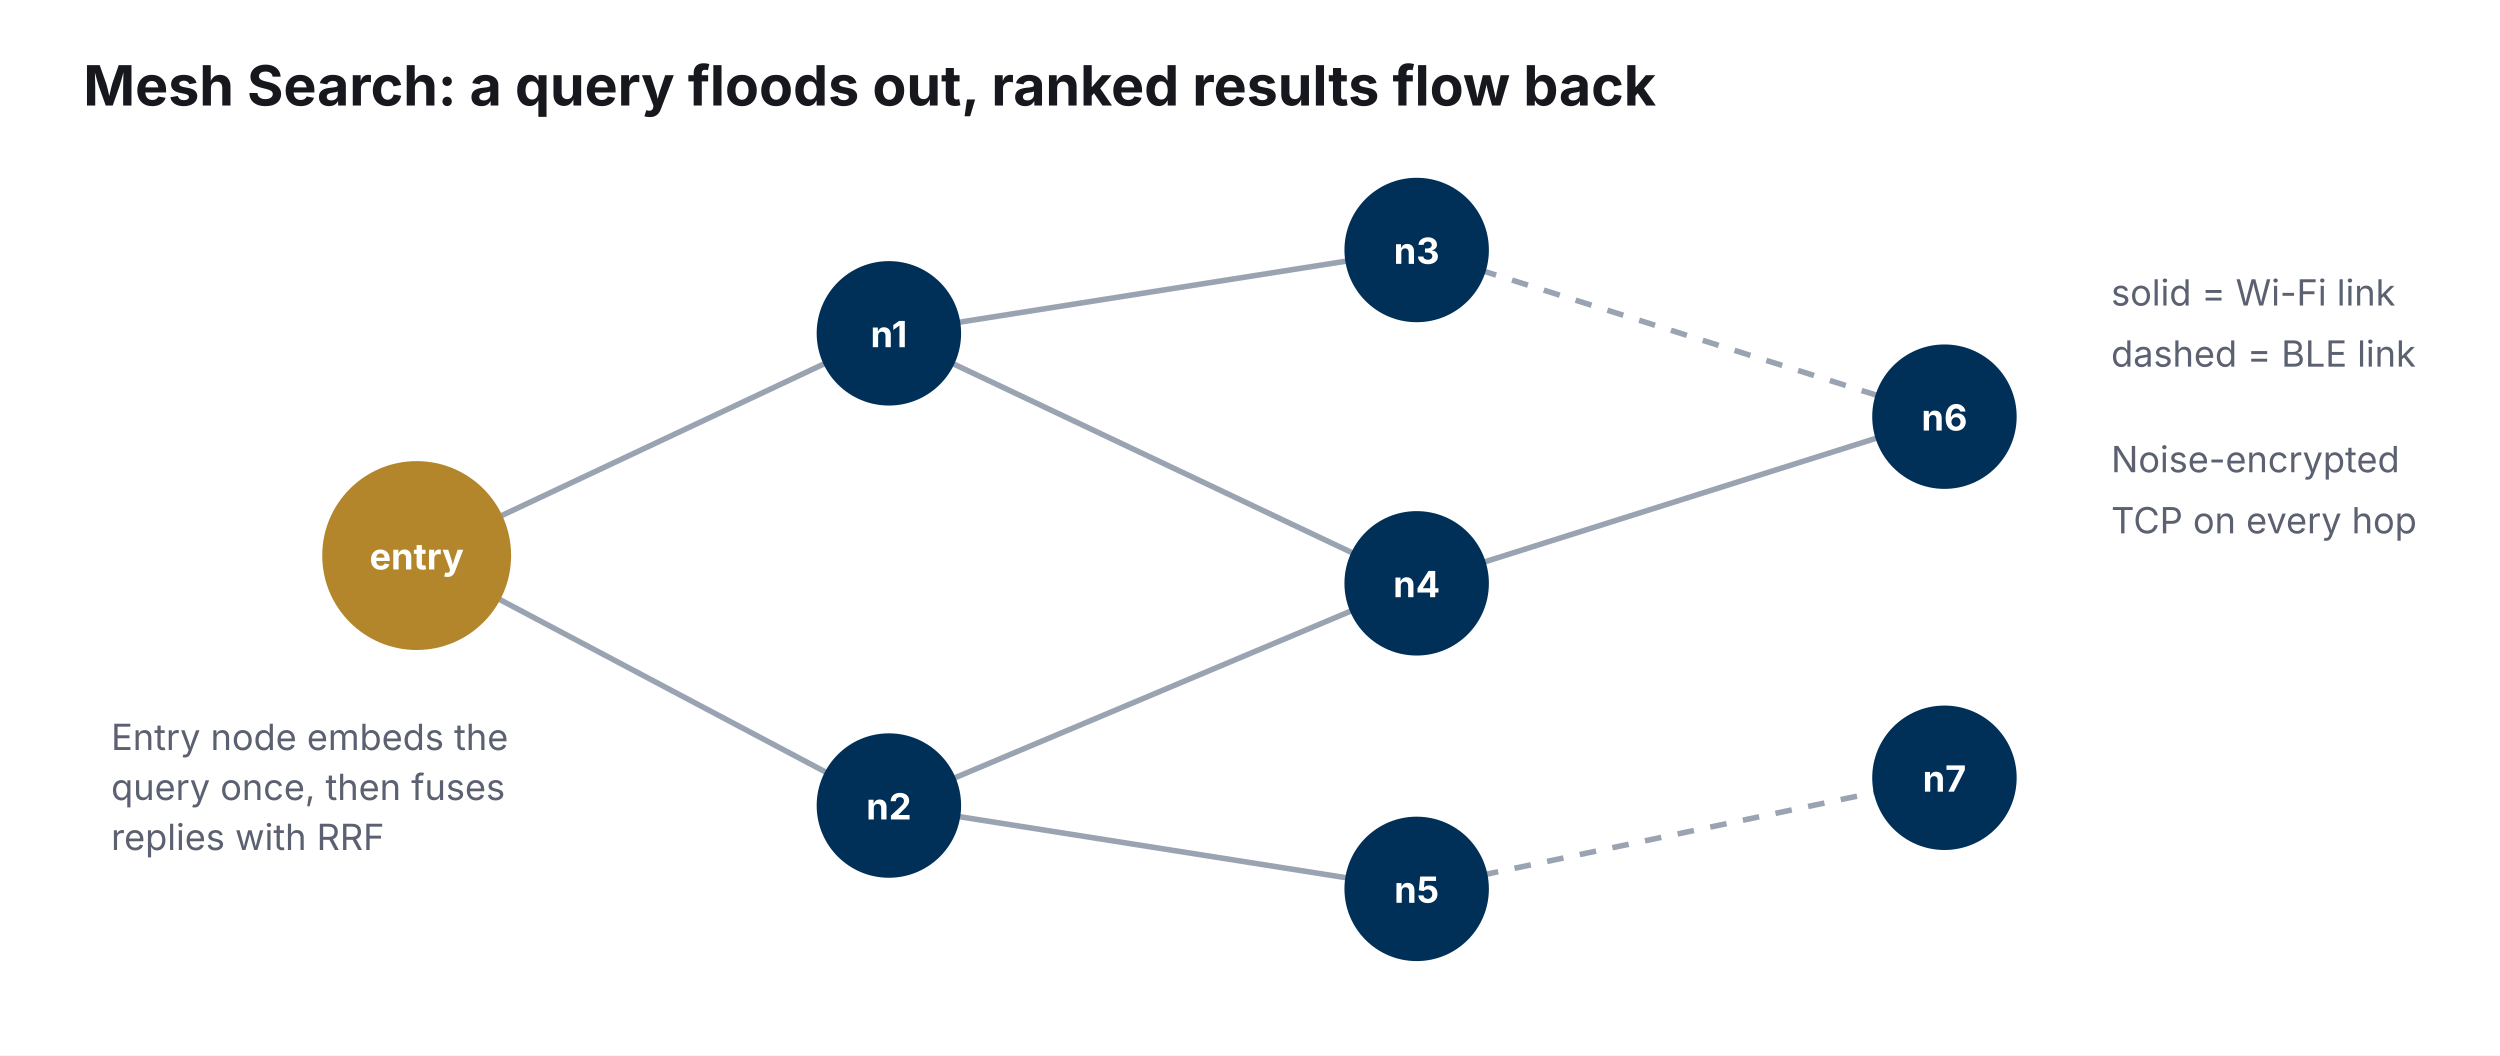
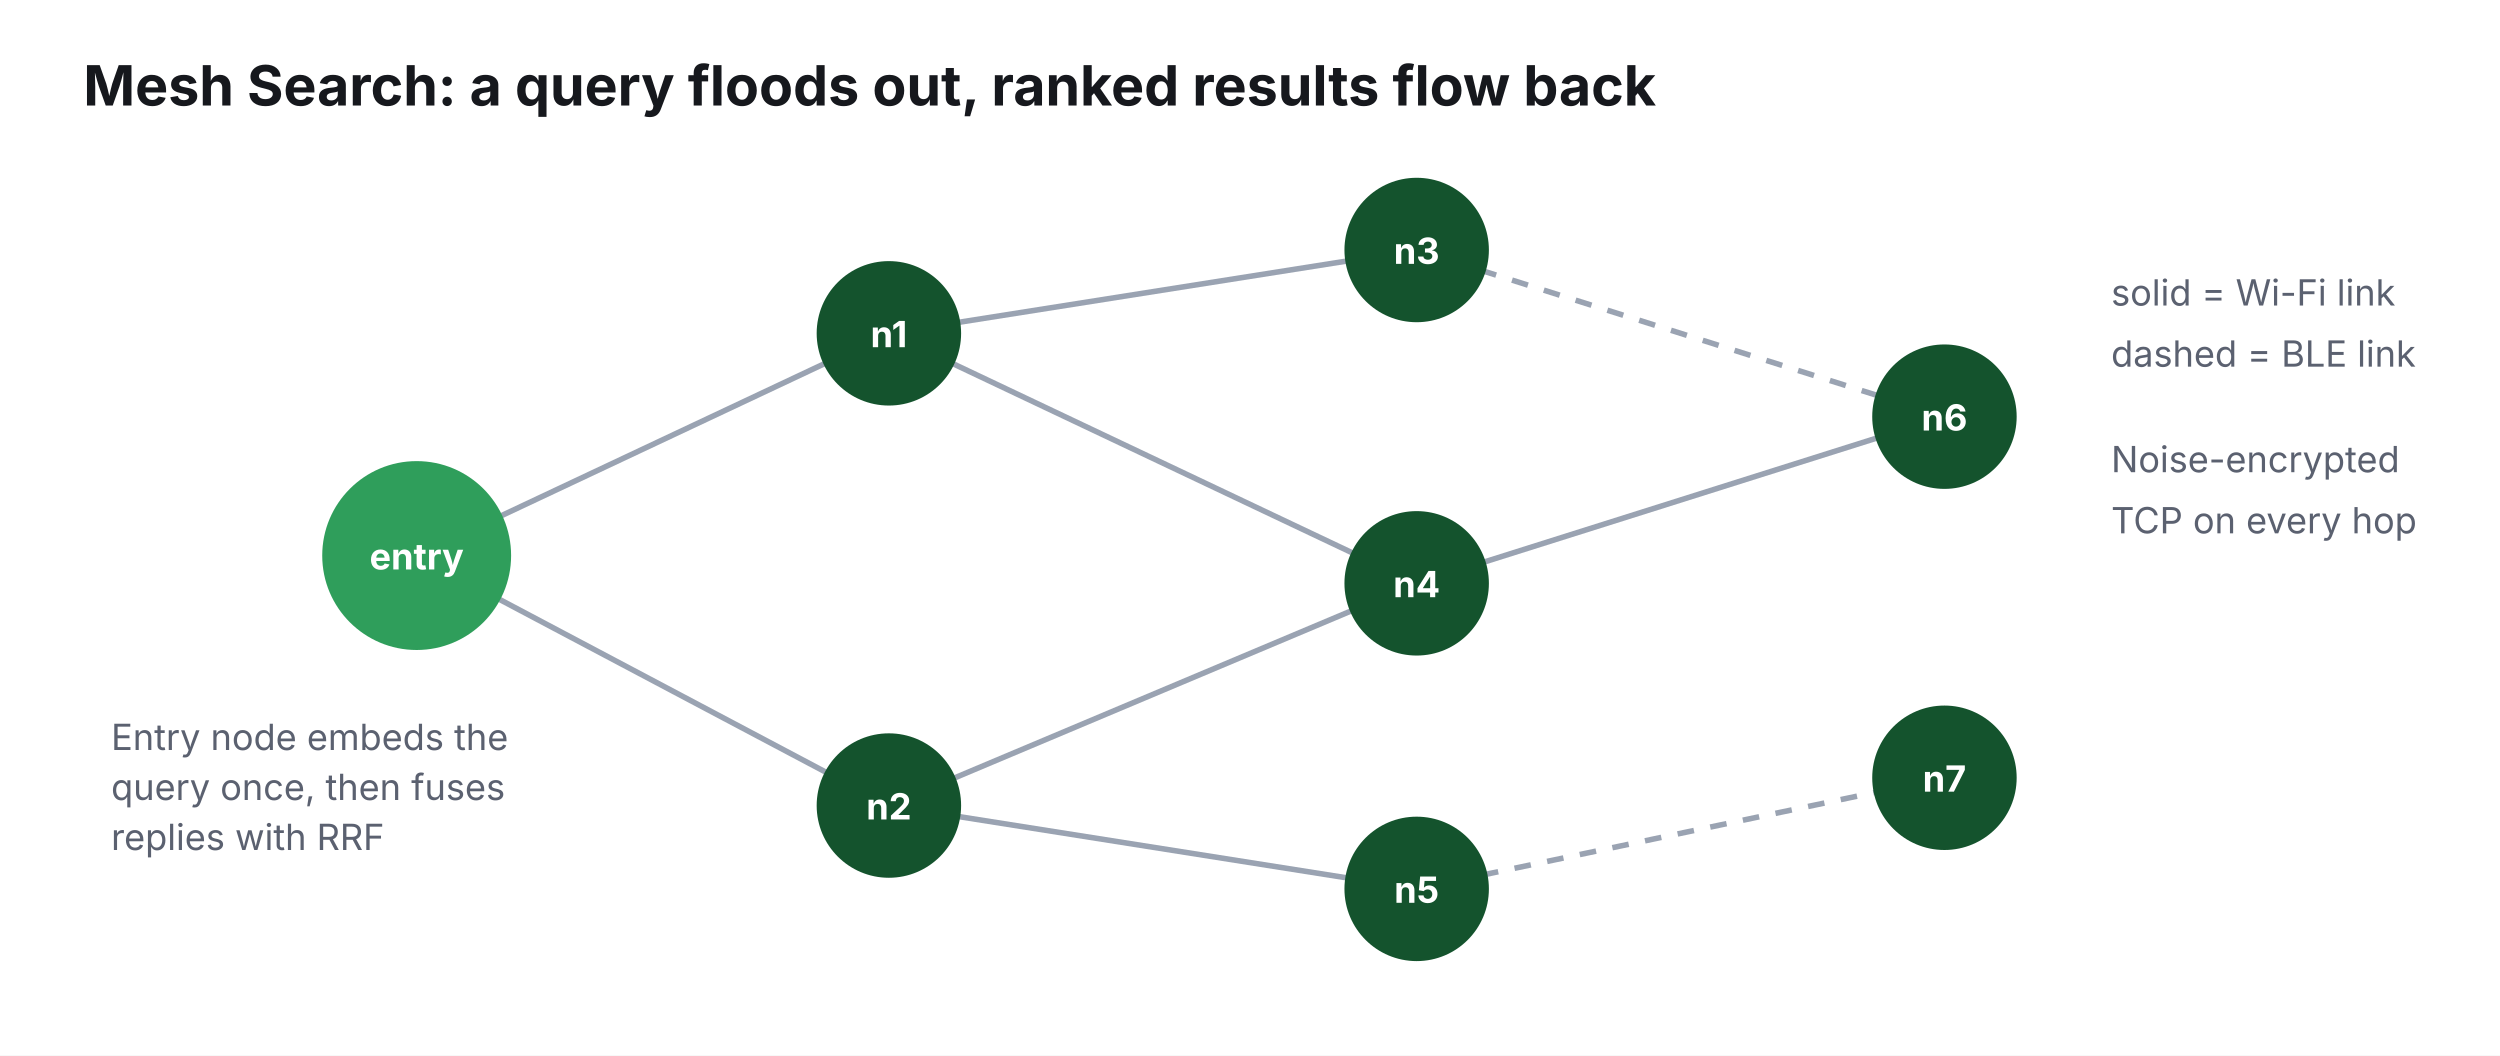
<svg xmlns="http://www.w3.org/2000/svg" viewBox="0 0 900 380" font-family="Inter,Arial,sans-serif">
  <rect width="900" height="380" fill="#fff" />
  <text x="30" y="38" font-size="20" font-weight="700" fill="#16181d">Mesh Search: a query floods out, ranked results flow back</text>
  <g stroke="#9aa3b2" stroke-width="2">
    <line x1="150" y1="200" x2="320" y2="120" />
    <line x1="150" y1="200" x2="320" y2="290" />
    <line x1="320" y1="120" x2="510" y2="90" />
    <line x1="320" y1="120" x2="510" y2="210" />
    <line x1="320" y1="290" x2="510" y2="210" />
    <line x1="320" y1="290" x2="510" y2="320" />
    <line x1="510" y1="90" x2="700" y2="150" stroke-dasharray="6 6" />
    <line x1="510" y1="210" x2="700" y2="150" />
    <line x1="510" y1="320" x2="700" y2="280" stroke-dasharray="6 6" />
  </g>
  <g font-size="13" fill="#fff" text-anchor="middle" font-weight="700">
-     <circle cx="150" cy="200" r="34" fill="#b3862b" />
+     <circle cx="150" cy="200" r="34" fill="#2f9e5b" />
    <text x="150" y="205">entry</text>
-     <circle cx="320" cy="120" r="26" fill="#003057" />
+     <circle cx="320" cy="120" r="26" fill="#14532d" />
    <text x="320" y="125">n1</text>
-     <circle cx="320" cy="290" r="26" fill="#003057" />
+     <circle cx="320" cy="290" r="26" fill="#14532d" />
    <text x="320" y="295">n2</text>
-     <circle cx="510" cy="90" r="26" fill="#003057" />
+     <circle cx="510" cy="90" r="26" fill="#14532d" />
    <text x="510" y="95">n3</text>
-     <circle cx="510" cy="210" r="26" fill="#003057" />
+     <circle cx="510" cy="210" r="26" fill="#14532d" />
    <text x="510" y="215">n4</text>
-     <circle cx="510" cy="320" r="26" fill="#003057" />
+     <circle cx="510" cy="320" r="26" fill="#14532d" />
    <text x="510" y="325">n5</text>
-     <circle cx="700" cy="150" r="26" fill="#003057" />
+     <circle cx="700" cy="150" r="26" fill="#14532d" />
    <text x="700" y="155">n6</text>
-     <circle cx="700" cy="280" r="26" fill="#003057" />
+     <circle cx="700" cy="280" r="26" fill="#14532d" />
    <text x="700" y="285">n7</text>
  </g>
  <g font-size="13" fill="#5b6170">
    <text x="760" y="110">solid = Wi-Fi link</text>
    <text x="760" y="132">dashed = BLE link</text>
    <text x="760" y="170">Noise-encrypted</text>
    <text x="760" y="192">TCP on every hop</text>
    <text x="40" y="270">Entry node embeds the</text>
    <text x="40" y="288">query once, then fuses</text>
    <text x="40" y="306">replies with RRF</text>
  </g>
</svg>
